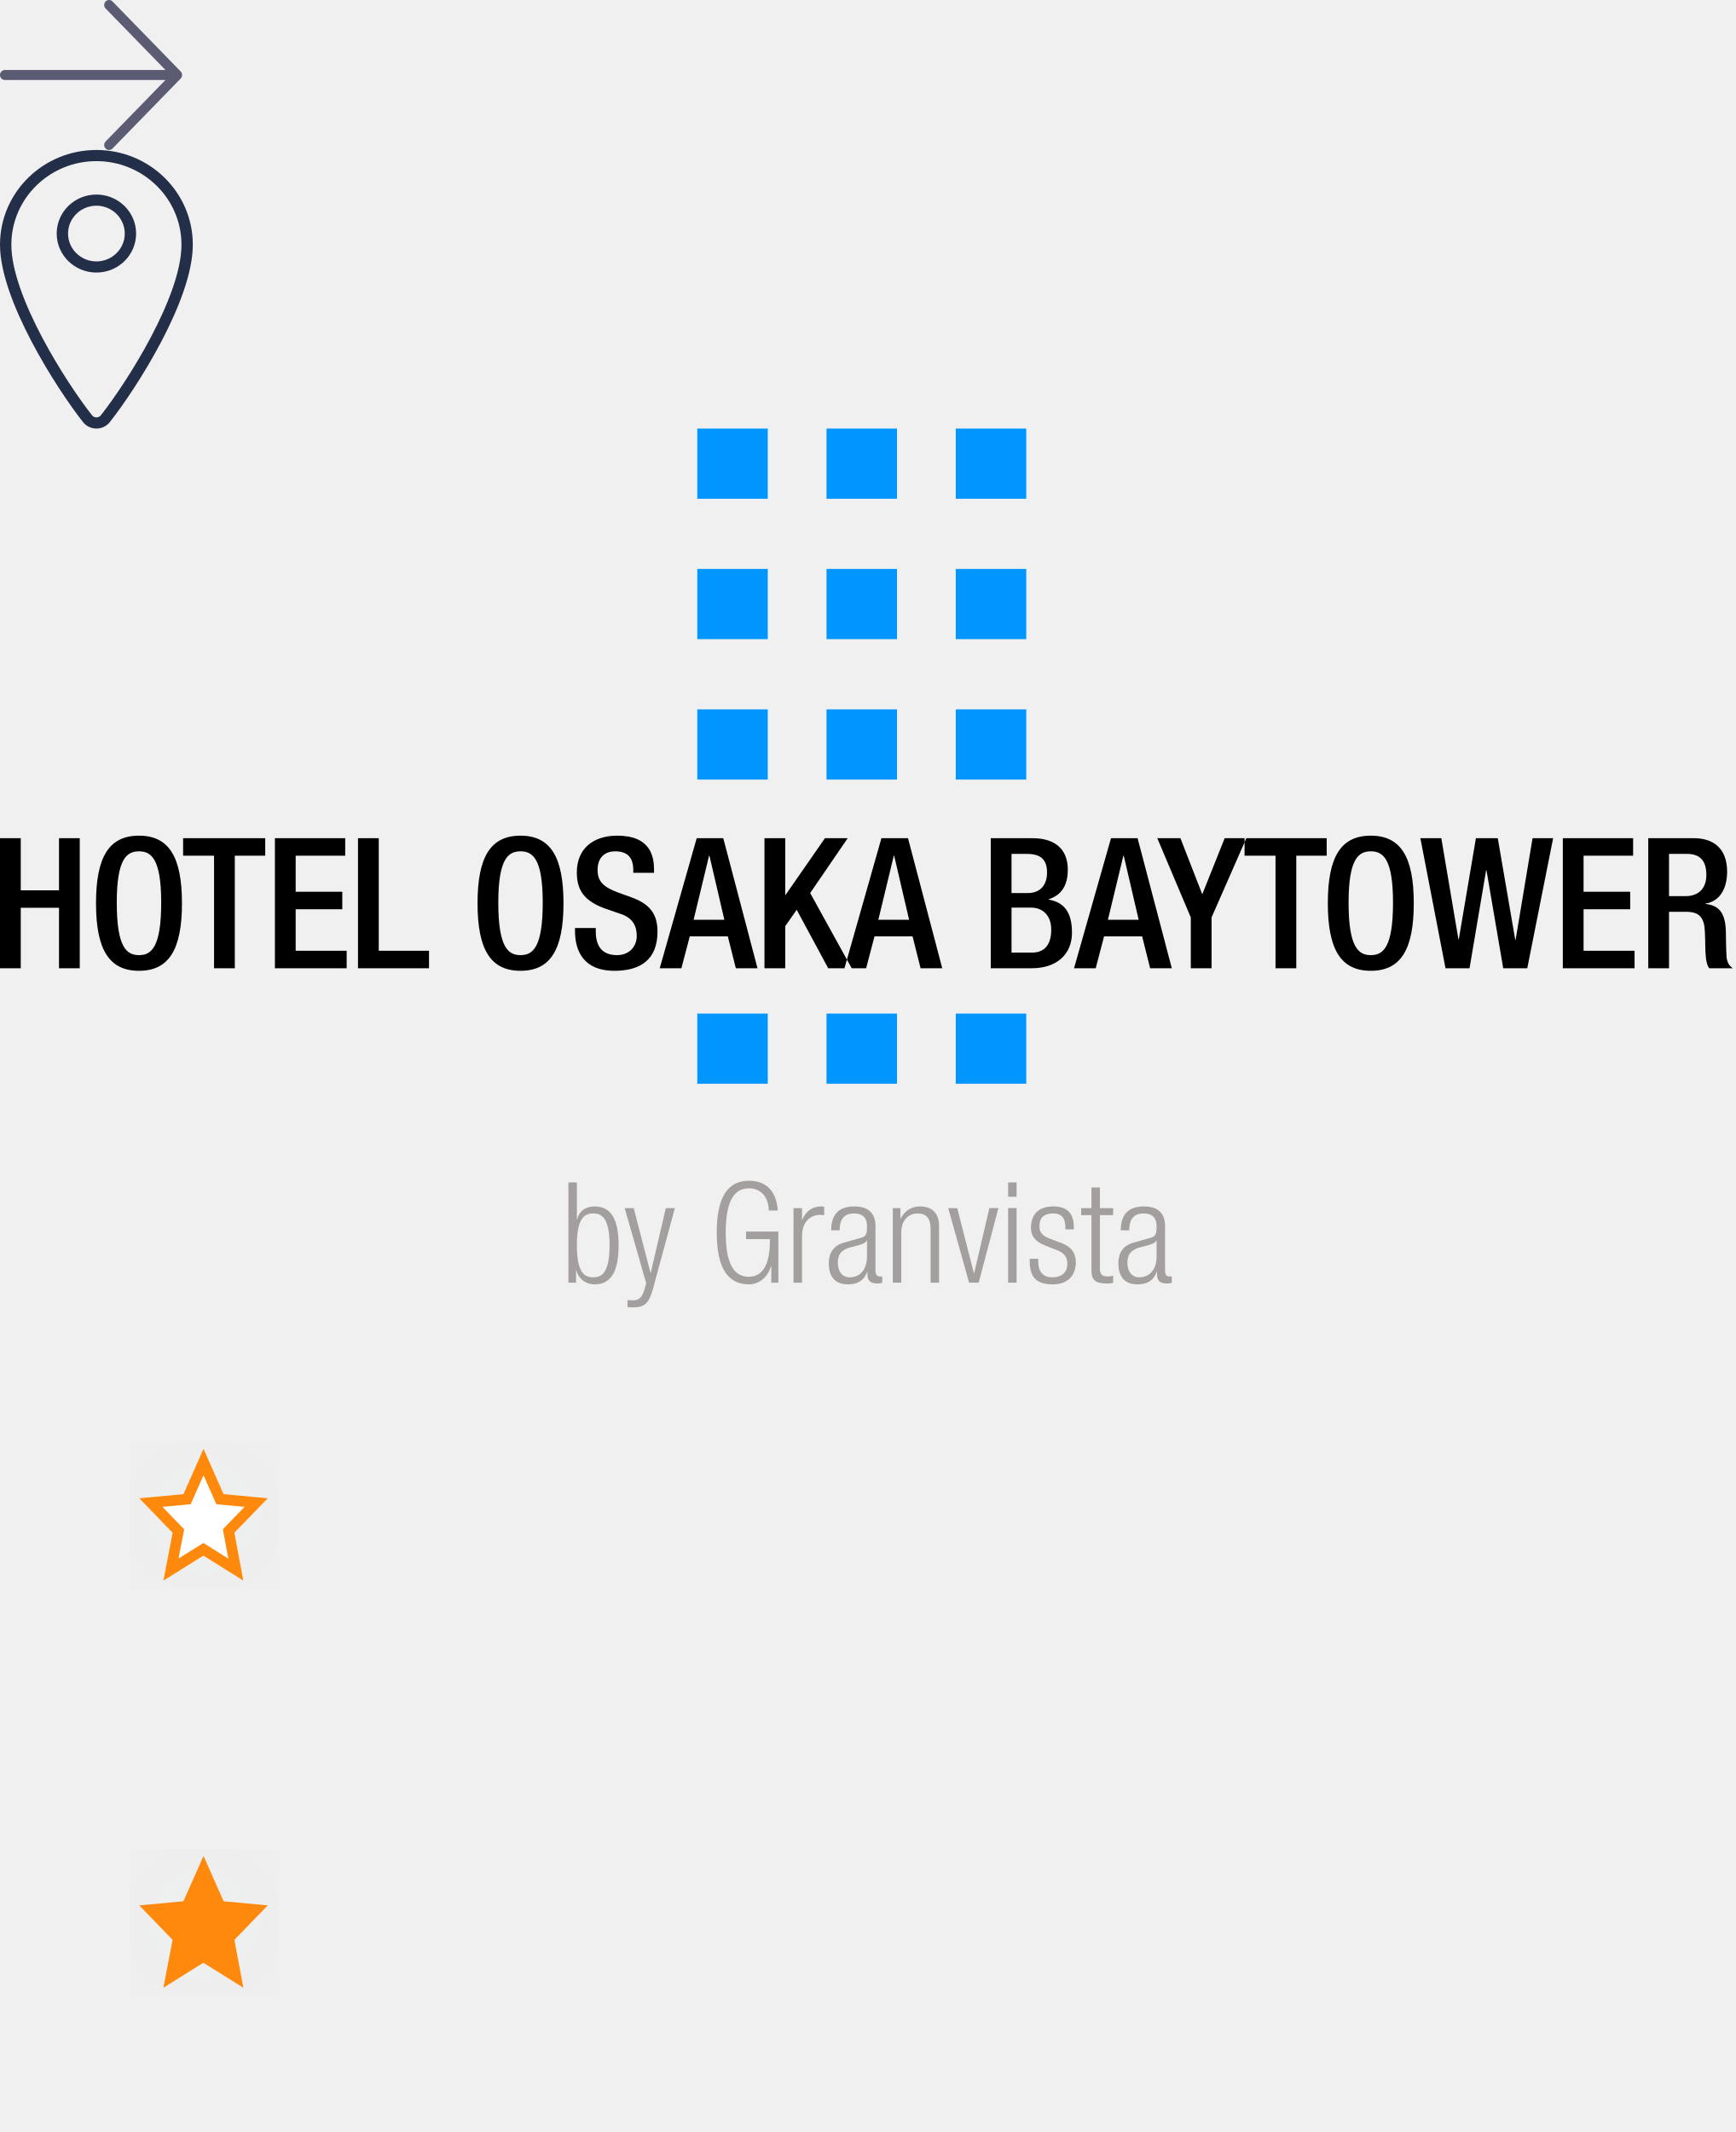
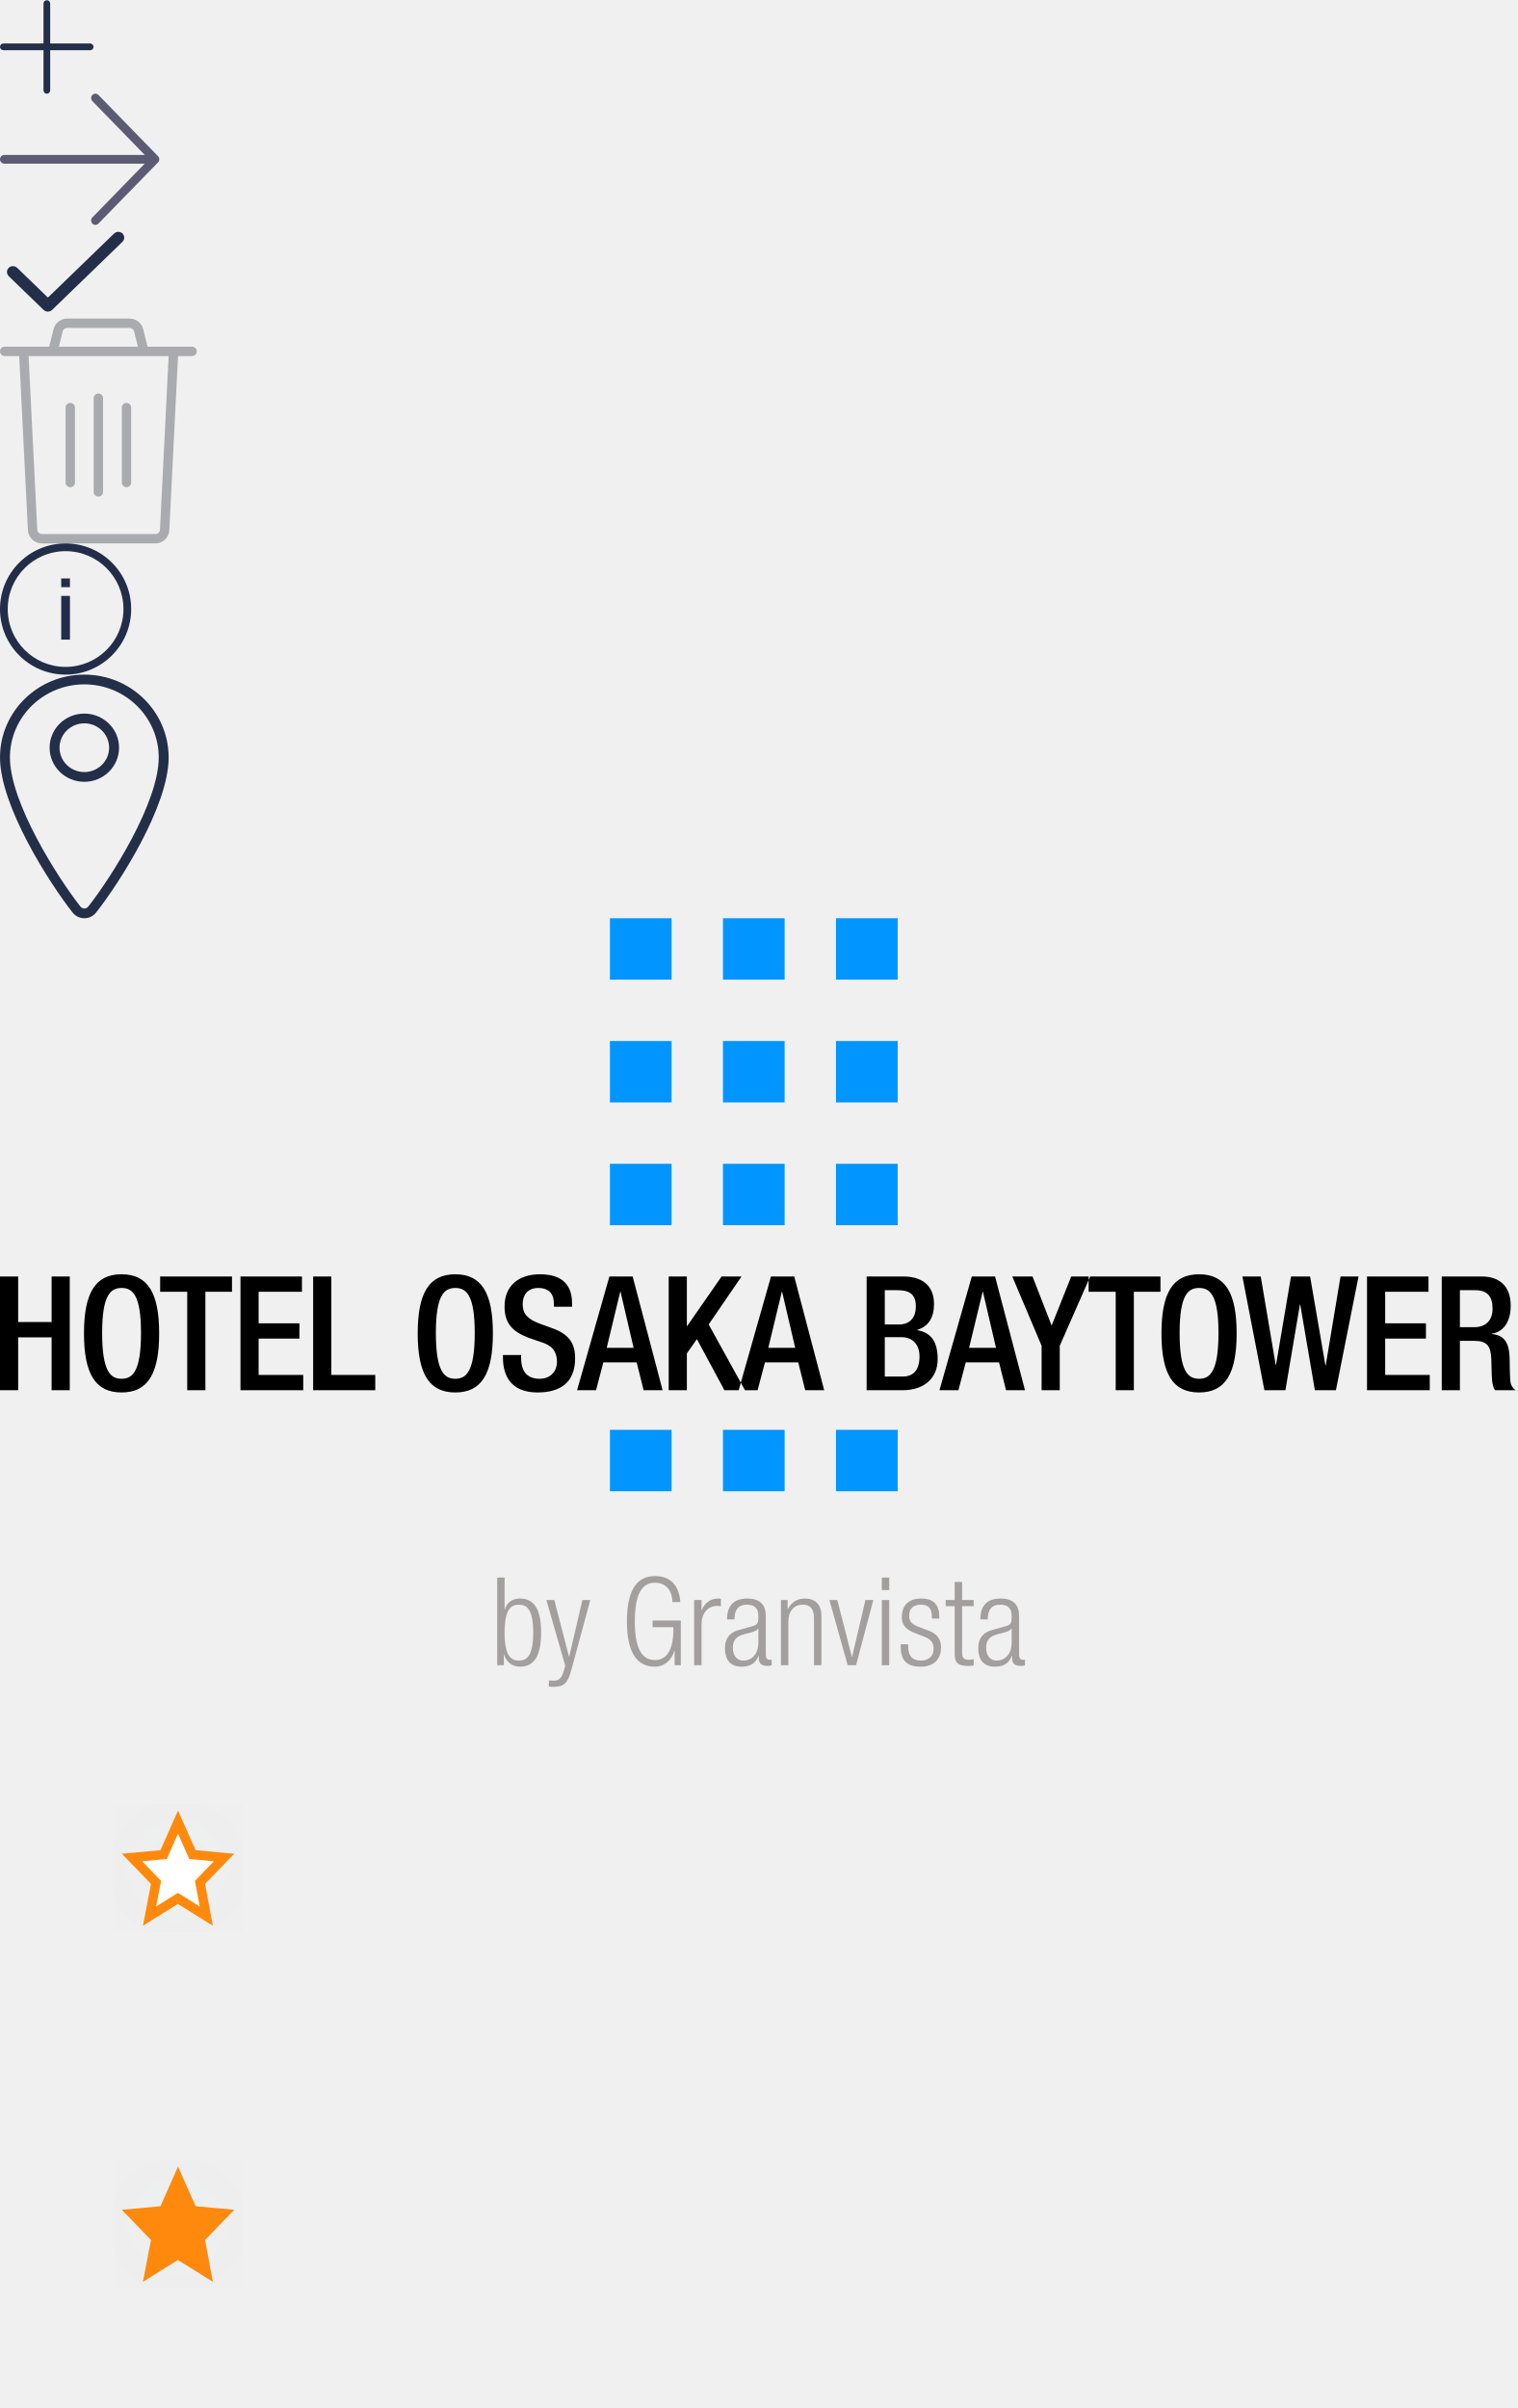
- <svg xmlns="http://www.w3.org/2000/svg" xmlns:xlink="http://www.w3.org/1999/xlink" width="162" height="199" viewBox="0 0 162 199">
-   <svg width="17" height="14" viewBox="0 0 17 14" id="arrow" y="0">
+ <svg xmlns="http://www.w3.org/2000/svg" xmlns:xlink="http://www.w3.org/1999/xlink" width="162" height="257" viewBox="0 0 162 257">
+   <svg width="10" height="10" viewBox="0 0 10 10" id="add-room" y="0">
+     <path d="M5.357 5.358v4.286a.357.357 0 0 1-.714 0V5.358H.357a.357.357 0 0 1 0-.715h4.286V.357a.358.358 0 0 1 .714 0v4.286h4.286a.358.358 0 0 1 0 .715H5.357z" fill="#232E48" fill-rule="evenodd" />
+   </svg>
+   <svg width="17" height="14" viewBox="0 0 17 14" id="arrow" y="10">
    <path fill="#5B5B74" fill-rule="evenodd" d="M16.867 6.67c.09.092.133.211.133.33a.47.47 0 0 1-.133.33l-6.363 6.533a.447.447 0 0 1-.643 0 .476.476 0 0 1 0-.66l5.587-5.736H.455A.46.46 0 0 1 0 7a.46.46 0 0 1 .455-.466h14.993L9.861.796a.476.476 0 0 1 0-.66.447.447 0 0 1 .643 0l6.363 6.534z" />
  </svg>
-   <svg width="18" height="26" viewBox="0 0 18 26" id="location-icon" y="14">
+   <svg width="14" height="10" viewBox="0 0 14 10" id="confirm-room" y="24">
+     <path d="M12.891 1.615L5.37 8.895a.381.381 0 0 1-.526 0c-.001-.001 0-.004-.002-.005l-.011-.008-3.72-3.6a.356.356 0 0 1 0-.515.384.384 0 0 1 .53 0l3.472 3.359 7.252-7.02a.38.38 0 0 1 .527 0 .352.352 0 0 1 0 .51" stroke="#232E48" stroke-width=".526" fill="#232E48" fill-rule="evenodd" />
+   </svg>
+   <svg width="21" height="24" viewBox="0 0 21 24" id="delete-icon" y="34">
+     <path d="M17.074 22.523a.501.501 0 0 1-.5.477H4.476a.501.501 0 0 1-.5-.475L3.051 4h14.95l-.927 18.523zM6.686 1.378A.5.5 0 0 1 7.171 1h6.658c.23 0 .43.156.484.378L14.72 3H6.281l.405-1.622zM20.5 3a.5.5 0 1 1 0 1h-1.499l-.929 18.574A1.5 1.5 0 0 1 16.574 24H4.476a1.5 1.5 0 0 1-1.498-1.424L2.05 4H.5a.5.5 0 1 1 0-1h4.75l.466-1.864A1.499 1.499 0 0 1 7.171 0h6.658a1.5 1.5 0 0 1 1.455 1.136L15.75 3h4.75zm-13 6a.5.5 0 0 0-.5.5v8a.5.5 0 0 0 1 0v-8a.5.5 0 0 0-.5-.5zm6 0a.5.5 0 0 0-.5.5v8a.5.5 0 0 0 1 0v-8a.5.5 0 0 0-.5-.5zm-3-1a.5.5 0 0 0-.5.5v10a.5.5 0 0 0 1 0v-10a.5.5 0 0 0-.5-.5z" fill="#AAABAE" fill-rule="evenodd" />
+   </svg>
+   <svg width="14" height="14" viewBox="0 0 14 14" id="info-icon" y="58">
+     <path d="M7 14A7 7 0 1 1 7 0a7 7 0 0 1 0 14zm0-.824A6.176 6.176 0 1 0 7 .824a6.176 6.176 0 0 0 0 12.352zm-.467-8.51v-.933h.934v.934h-.934zm0 5.6V5.6h.934v4.667h-.934z" fill="#222D49" fill-rule="evenodd" />
+   </svg>
+   <svg width="18" height="26" viewBox="0 0 18 26" id="location-icon" y="72">
    <path fill="#232E48" fill-rule="evenodd" d="M9 10.4c-1.46 0-2.647-1.166-2.647-2.6C6.353 6.366 7.54 5.2 9 5.2c1.46 0 2.647 1.166 2.647 2.6 0 1.434-1.188 2.6-2.647 2.6m0-6.24c-2.047 0-3.706 1.629-3.706 3.64S6.954 11.44 9 11.44c2.047 0 3.706-1.629 3.706-3.64S11.046 4.16 9 4.16m.417 20.6a.522.522 0 0 1-.415.2.52.52 0 0 1-.416-.202C6.131 21.638 1.059 13.641 1.059 8.84c0-4.301 3.562-7.8 7.941-7.8 4.38 0 7.941 3.499 7.941 7.8 0 4.828-5.07 12.809-7.524 15.92M9 0C4.03 0 0 3.958 0 8.84c0 5.176 5.276 13.412 7.748 16.555A1.59 1.59 0 0 0 9.002 26c.466 0 .934-.2 1.252-.604C12.728 22.262 18 14.047 18 8.84 18 3.958 13.97 0 9 0" />
  </svg>
-   <svg width="162" height="83" viewBox="0 0 162 83" id="logo" y="40">
+   <svg width="162" height="83" viewBox="0 0 162 83" id="logo" y="98">
    <g fill="none" fill-rule="evenodd">
      <path d="M53.065 79.724v-9.357h.79v3.446h.026c.171-.734.75-1.205 1.632-1.205 1.54 0 2.238 1.218 2.238 3.63 0 2.424-.698 3.643-2.238 3.643-.842 0-1.5-.511-1.71-1.31h-.027v1.153h-.71zm.79-3.486c0 2.581.724 2.988 1.527 2.988.79 0 1.526-.407 1.526-2.988 0-2.569-.737-2.975-1.526-2.975-.803 0-1.527.406-1.527 2.975zm6.475 3.552l-.197.654c-.224.734-.553.93-1.04.93-.171 0-.342-.012-.513-.025v.655c.158.013.316.026.526.026 1.08 0 1.474-.38 1.856-1.743l2.04-7.522h-.842l-1.409 6.028h-.026l-1.566-6.028h-.842l2.013 7.024zm11.543-4.129v.197c0 2.201-.698 3.315-1.961 3.315-1.33 0-2.159-1.087-2.159-4.128 0-3.04.83-4.128 2.159-4.128 1.224 0 1.855.944 1.855 2.07h.843c-.106-1.611-.908-2.778-2.698-2.778-1.935 0-3.001 1.481-3.001 4.836 0 3.355 1.066 4.836 3 4.836.948 0 1.764-.655 2.067-1.704h.026v1.547h.658v-4.77h-3.014v.707h2.225zm2.211 4.063h.79v-4.351c0-1.35.802-1.98 1.684-1.98.119 0 .25.014.382.04v-.786a1.006 1.006 0 0 0-.277-.04c-.829 0-1.46.46-1.763 1.246h-.027v-1.088h-.79v6.959zm4.303-4.889h-.79c0-1.428.672-2.227 2.16-2.227 1.434 0 1.973.747 1.973 1.847v4.115c0 .38.132.577.408.577h.224v.577a1.165 1.165 0 0 1-.368.078c-.619 0-1.014-.144-1.014-.865v-.236h-.026c-.316.918-1.013 1.18-1.803 1.18-1.224 0-1.777-.76-1.777-1.966 0-.93.408-1.651 1.408-1.926l1.488-.42c.565-.144.67-.301.67-1.1 0-.892-.486-1.206-1.21-1.206-.948 0-1.343.563-1.343 1.572zm2.554 2.425v-1.468h-.027c-.092.25-.526.367-.842.459l-.658.17c-.79.21-1.198.603-1.198 1.442 0 .825.422 1.363 1.106 1.363.96 0 1.619-.708 1.619-1.966zm2.409 2.464h.789v-4.679c0-1.088.605-1.782 1.54-1.782.803 0 1.198.472 1.198 1.428v5.033h.79v-5.256c0-1.31-.725-1.86-1.79-1.86-.725 0-1.383.34-1.79 1.127h-.027v-.97h-.71v6.959zm7.12 0h.895l1.842-6.96h-.842l-1.422 6.069h-.026l-1.553-6.068h-.842zm3.645-8.021h.79v-1.336h-.79zm0 8.021h.79v-6.96h-.79zm4.58-3.028c.698.276.948.669.948 1.285 0 .786-.54 1.245-1.382 1.245-.895 0-1.342-.511-1.342-1.547v-.183h-.79v.223c0 1.572.71 2.162 2.145 2.162 1.474 0 2.159-.878 2.159-2.07 0-.774-.356-1.416-1.303-1.77l-1.145-.432c-.79-.302-.948-.682-.948-1.167 0-.694.342-1.18 1.277-1.18.737 0 1.145.38 1.145 1.285v.197h.79v-.197c0-1.271-.606-1.94-1.922-1.94-1.198 0-2.08.577-2.08 2.006 0 .694.343 1.27 1.343 1.65l1.105.433zm3.199 1.888c0 .93.408 1.218 1.474 1.218.276 0 .46-.026.552-.078v-.656a1.71 1.71 0 0 1-.487.08c-.513 0-.75-.171-.75-.735V73.42h1.237v-.655h-1.237v-1.927h-.79v1.927h-.96v.655h.96v5.164zm3.526-3.749h-.789c0-1.428.671-2.227 2.159-2.227 1.434 0 1.974.747 1.974 1.847v4.115c0 .38.131.577.408.577h.223v.577a1.165 1.165 0 0 1-.368.078c-.619 0-1.013-.144-1.013-.865v-.236h-.027c-.316.918-1.013 1.18-1.803 1.18-1.224 0-1.777-.76-1.777-1.966 0-.93.408-1.651 1.409-1.926l1.487-.42c.566-.144.671-.301.671-1.1 0-.892-.487-1.206-1.21-1.206-.948 0-1.343.563-1.343 1.572zm2.554 2.425v-1.468h-.026c-.092.25-.527.367-.843.459l-.658.17c-.79.21-1.197.603-1.197 1.442 0 .825.42 1.363 1.105 1.363.961 0 1.62-.708 1.62-1.966z" fill="#2F2522" opacity=".4" />
      <path fill="#000" d="M0 50.376h1.938v-5.644h3.57v5.644h1.938V38.238H5.508V43.1h-3.57v-4.862H0v12.138zm12.975-1.224c1.156 0 2.074-.731 2.074-4.896 0-4.08-.918-4.794-2.074-4.794-1.156 0-2.074.714-2.074 4.794 0 4.165.918 4.896 2.074 4.896zm0 1.462c-2.788 0-4.012-1.972-4.012-6.307 0-4.335 1.224-6.307 4.012-6.307 2.788 0 4.012 1.972 4.012 6.307 0 4.335-1.224 6.307-4.012 6.307zm7.008-.238h1.938V39.87h2.839v-1.632h-7.667v1.632h2.89v10.506zm5.682 0h6.698v-1.632h-4.76v-3.876h4.352v-1.632h-4.352V39.87h4.624v-1.632h-6.562v12.138zm7.756 0h6.63v-1.632h-4.692V38.238h-1.938v12.138zm15.172-1.224c1.156 0 2.074-.731 2.074-4.896 0-4.08-.918-4.794-2.074-4.794-1.156 0-2.074.714-2.074 4.794 0 4.165.918 4.896 2.074 4.896zm0 1.462c-2.788 0-4.012-1.972-4.012-6.307 0-4.335 1.224-6.307 4.012-6.307 2.788 0 4.012 1.972 4.012 6.307 0 4.335-1.224 6.307-4.012 6.307zm5.087-3.995v.289c0 1.7.68 3.706 3.689 3.706 2.448 0 4.012-1.071 4.012-3.655 0-1.683-.748-2.601-2.465-3.213l-1.309-.476c-1.292-.493-1.819-1.02-1.819-2.057 0-1.292.799-1.751 1.632-1.751 1.224 0 1.7.646 1.7 1.751v.255h1.938v-.272c0-1.258-.323-3.196-3.434-3.196-2.261 0-3.774 1.224-3.774 3.434 0 1.734.765 2.652 2.533 3.332l1.326.459c1.088.323 1.734.884 1.734 2.159 0 .884-.629 1.768-1.836 1.768-1.326 0-1.989-.748-1.989-2.227v-.306H53.68zm7.909 3.757l3.451-12.138h2.482l3.196 12.138h-2.023l-.748-2.975h-3.553l-.782 2.975h-2.023zm3.162-4.522h2.873L66.23 39.87h-.034l-1.445 5.984zm6.617 4.522V38.238h1.938v5.287h.034l3.672-5.287h2.125l-3.502 5.117 3.876 7.021h-2.193l-2.941-5.457-1.071 1.53v3.927h-1.938zm7.467 0l3.451-12.138h2.482l3.196 12.138h-2.023l-.748-2.975H81.64l-.782 2.975h-2.023zm3.162-4.522h2.873l-1.394-5.984h-.034l-1.445 5.984zm10.497 4.522V38.238h3.927c1.819 0 3.264.816 3.264 2.941 0 1.462-.595 2.38-1.785 2.754v.034c1.326.238 2.176 1.037 2.176 3.094 0 2.04-1.462 3.315-3.74 3.315h-3.842zm1.938-1.462h1.921c1.156 0 1.785-.731 1.785-2.142 0-1.309-.765-2.057-1.904-2.057h-1.802v4.199zm0-5.559h1.53c1.173 0 1.785-.765 1.785-1.921 0-1.445-.867-1.734-1.955-1.734h-1.36v3.655zm5.835 7.021l3.451-12.138h2.482l3.196 12.138h-2.023l-.748-2.975h-3.553l-.782 2.975h-2.023zm3.162-4.522h2.873l-1.394-5.984h-.034l-1.445 5.984zm7.739 4.522v-4.743l-3.128-7.395h2.159l2.04 5.236 2.091-5.236h2.023l-3.247 7.395v4.743h-1.938zm7.909 0V39.87h-2.89v-1.632h7.667v1.632h-2.839v10.506h-1.938zm8.895-1.224c1.156 0 2.074-.731 2.074-4.896 0-4.08-.918-4.794-2.074-4.794-1.156 0-2.074.714-2.074 4.794 0 4.165.918 4.896 2.074 4.896zm0 1.462c-2.788 0-4.012-1.972-4.012-6.307 0-4.335 1.224-6.307 4.012-6.307 2.788 0 4.012 1.972 4.012 6.307 0 4.335-1.224 6.307-4.012 6.307zm6.974-.238h2.244l1.547-9.146h.034l1.564 9.146h2.244l2.414-12.138h-1.921l-1.581 9.486h-.034l-1.632-9.486h-2.04l-1.598 9.435h-.034l-1.598-9.435H132.6l2.346 12.138zm10.952 0h6.698v-1.632h-4.76v-3.876h4.352v-1.632h-4.352V39.87h4.624v-1.632h-6.562v12.138zm9.915-6.732h1.547c1.241 0 1.938-.748 1.938-1.972 0-1.292-.544-1.972-1.836-1.972h-1.649v3.944zm-1.938 6.732V38.238h4.284c1.7 0 3.077.867 3.077 3.128 0 1.564-.68 2.771-2.023 2.975v.034c1.224.119 1.836.782 1.904 2.482.017.799.017 1.734.068 2.465.051.595.323.867.578 1.054h-2.193c-.187-.221-.272-.595-.323-1.071a11.65 11.65 0 0 1-.051-1.088c0-.357-.017-.765-.034-1.207-.051-1.326-.459-1.904-1.768-1.904h-1.581v5.27h-1.938z" />
      <path fill="#0095FF" d="M65.097 54.605h6.58v6.553h-6.58v-6.553zm12.064 0h6.58v6.553h-6.58v-6.553zm12.065 0h6.58v6.553h-6.58v-6.553zm-24.13-28.394h6.581v6.552h-6.58v-6.552zm12.065 0h6.58v6.552h-6.58v-6.552zm12.065 0h6.58v6.552h-6.58v-6.552zm-24.13-13.106h6.581v6.553h-6.58v-6.553zm12.065 0h6.58v6.553h-6.58v-6.553zm12.065 0h6.58v6.553h-6.58v-6.553zM65.096 0h6.581v6.553h-6.58V0zm12.065 0h6.58v6.553h-6.58V0zm12.065 0h6.58v6.553h-6.58V0z" />
    </g>
  </svg>
-   <svg width="38" height="38" viewBox="0 0 38 38" id="star" y="123">
+   <svg width="38" height="38" viewBox="0 0 38 38" id="star" y="181">
    <defs>
      <filter id="a" width="115%" height="109.9%" x="-7.5%" y="-5%" filterUnits="objectBoundingBox">
        <feOffset in="SourceAlpha" result="shadowOffsetOuter1" />
        <feGaussianBlur in="shadowOffsetOuter1" result="shadowBlurOuter1" stdDeviation="7.5" />
        <feColorMatrix in="shadowBlurOuter1" result="shadowMatrixOuter1" values="0 0 0 0 0 0 0 0 0 0.235 0 0 0 0 0.403 0 0 0 0.104 0" />
        <feMerge>
          <feMergeNode in="shadowMatrixOuter1" />
          <feMergeNode in="SourceGraphic" />
        </feMerge>
      </filter>
      <path id="b" d="M6.6.23L4.725 4.463.6 4.847l3.113 3.22-.863 4.471 3.736-2.336 3.735 2.336-.838-4.473L12.6 4.847l-4.125-.385z" />
    </defs>
    <g fill="none" fill-rule="evenodd" filter="url(#a)" transform="translate(12.4 12)">
      <use fill="#FFF" xlink:href="#b" />
      <path stroke="#FF890D" d="M6.6 1.465L5.063 4.932l-3.38.316 2.57 2.66-.694 3.598 3.028-1.893 3.032 1.897-.675-3.608 2.572-2.654-3.38-.316L6.6 1.465z" />
    </g>
  </svg>
-   <svg width="38" height="38" viewBox="0 0 38 38" id="star-filled" y="161">
+   <svg width="38" height="38" viewBox="0 0 38 38" id="star-filled" y="219">
    <defs>
      <filter id="a" width="115%" height="109.9%" x="-7.5%" y="-5%" filterUnits="objectBoundingBox">
        <feOffset in="SourceAlpha" result="shadowOffsetOuter1" />
        <feGaussianBlur in="shadowOffsetOuter1" result="shadowBlurOuter1" stdDeviation="7.5" />
        <feColorMatrix in="shadowBlurOuter1" result="shadowMatrixOuter1" values="0 0 0 0 0 0 0 0 0 0.235 0 0 0 0 0.403 0 0 0 0.104 0" />
        <feMerge>
          <feMergeNode in="shadowMatrixOuter1" />
          <feMergeNode in="SourceGraphic" />
        </feMerge>
      </filter>
    </defs>
    <path fill="#FF890D" fill-rule="evenodd" d="M21 .23l-1.875 4.232L15 4.847l3.113 3.22-.863 4.471 3.736-2.336 3.735 2.336-.838-4.473L27 4.847l-4.125-.385z" filter="url(#a)" transform="translate(-2 12)" />
  </svg>
</svg>
